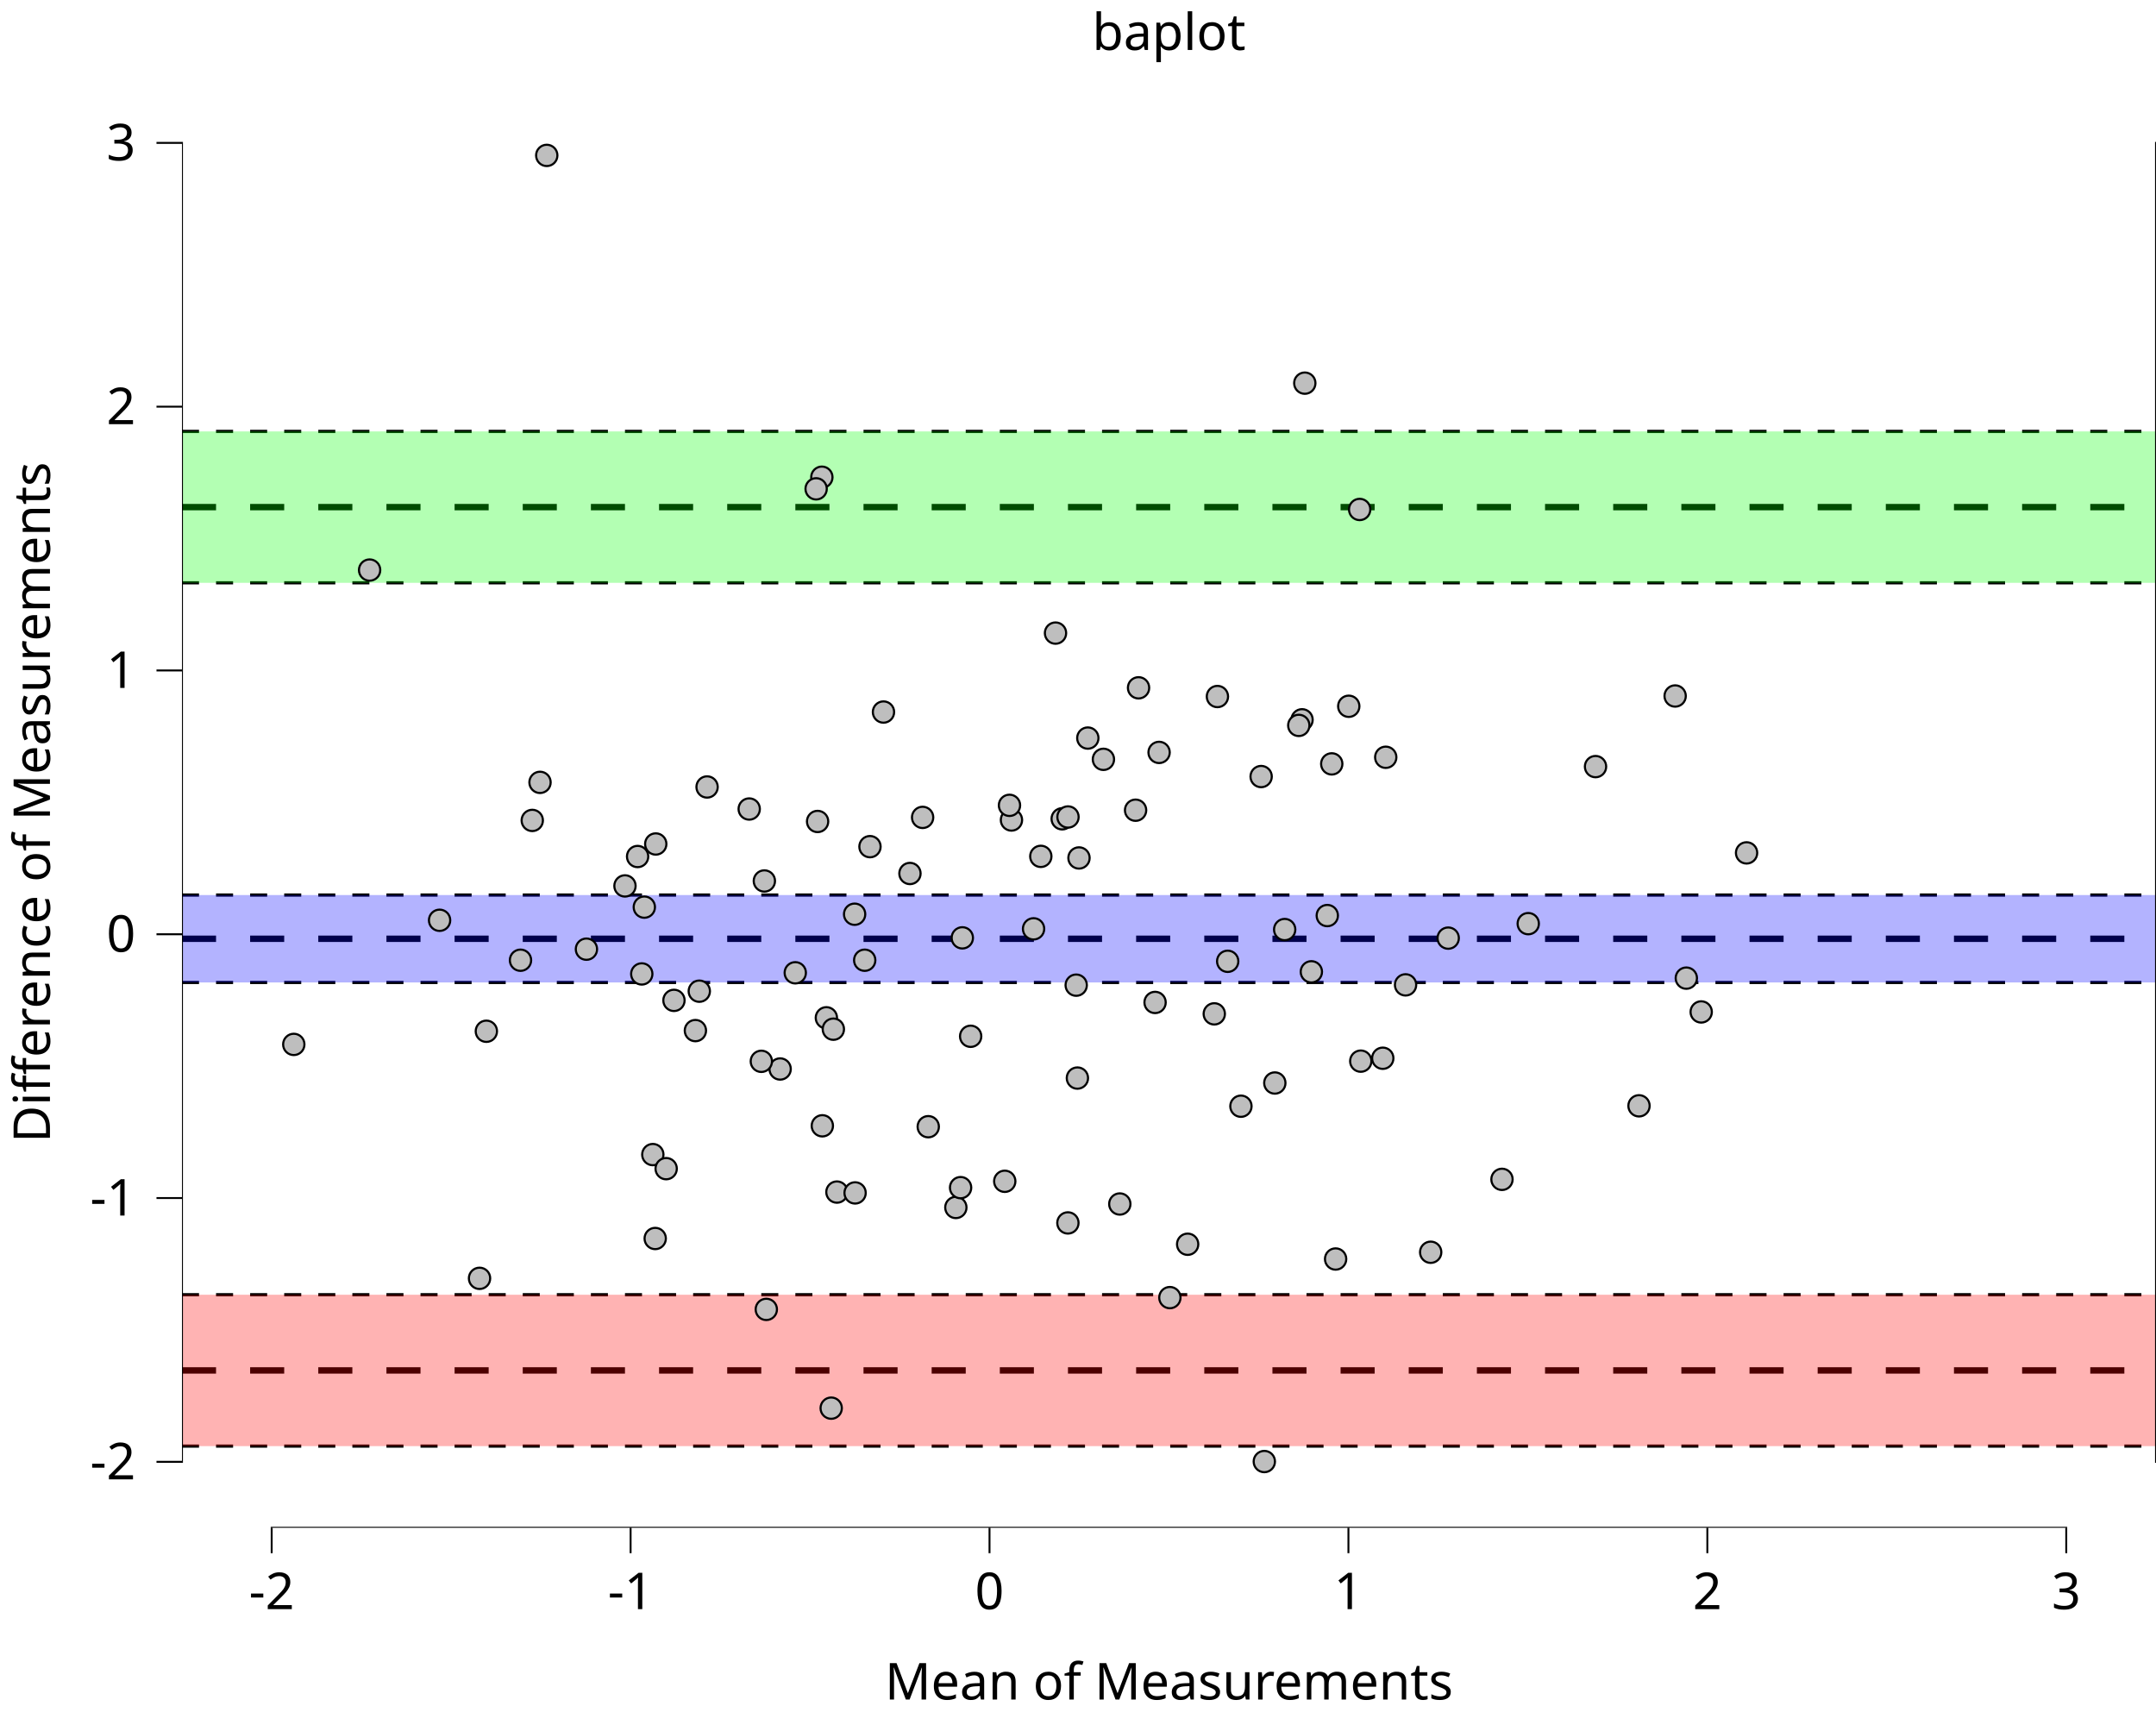
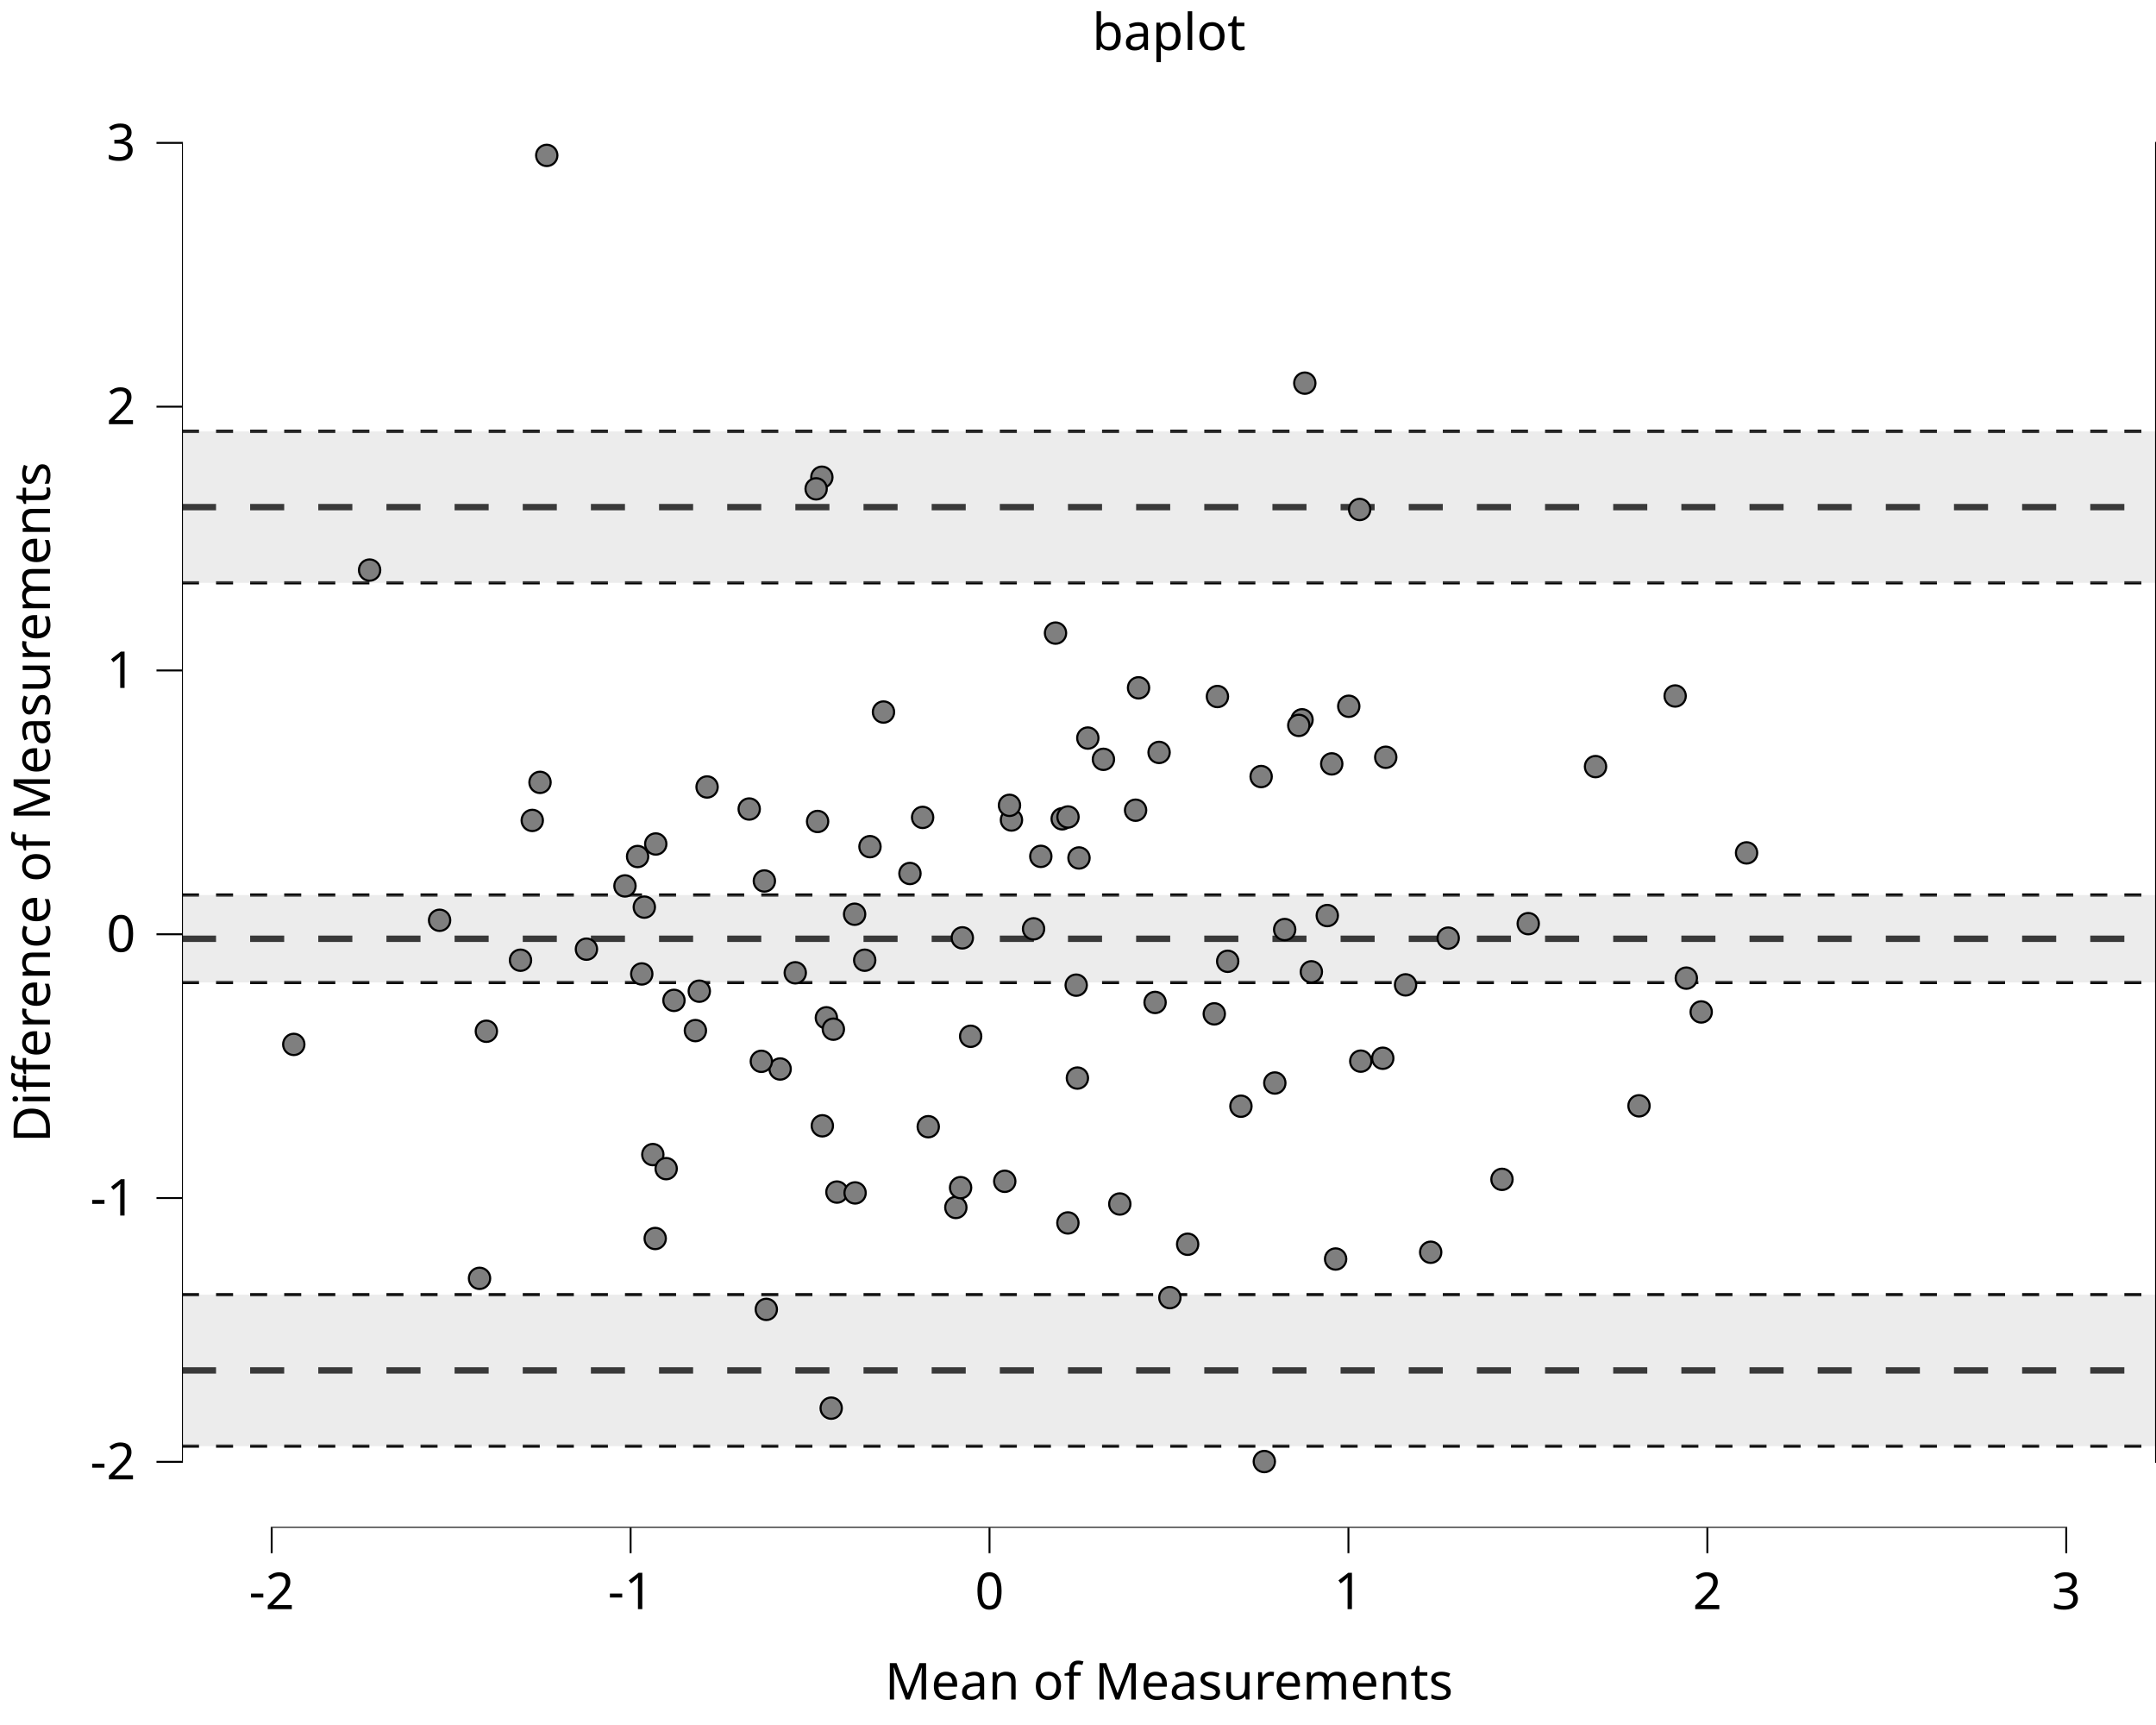
<svg xmlns="http://www.w3.org/2000/svg" class="svglite" data-engine-version="2.0" width="720.00pt" height="576.00pt" viewBox="0 0 720.00 576.00">
  <defs>
    <style type="text/css">
    .svglite line, .svglite polyline, .svglite polygon, .svglite path, .svglite rect, .svglite circle {
      fill: none;
      stroke: #000000;
      stroke-linecap: round;
      stroke-linejoin: round;
      stroke-miterlimit: 10.00;
    }
  </style>
  </defs>
  <rect width="100%" height="100%" style="stroke: none; fill: #FFFFFF;" />
  <defs>
    <clipPath id="cpMC4wMHw3MjAuMDB8MC4wMHw1NzYuMDA=">
      <rect x="0.00" y="0.00" width="720.00" height="576.00" />
    </clipPath>
  </defs>
  <g clip-path="url(#cpMC4wMHw3MjAuMDB8MC4wMHw1NzYuMDA=)">
    <rect x="0" y="0.00" width="720.00" height="576.00" style="stroke-width: 10.67; stroke: none;" />
  </g>
  <defs>
    <clipPath id="cpNjAuNzd8NzIwLjAwfDI1LjY5fDUxMC4xNA==">
      <rect x="60.77" y="25.69" width="659.23" height="484.45" />
    </clipPath>
  </defs>
  <g clip-path="url(#cpNjAuNzd8NzIwLjAwfDI1LjY5fDUxMC4xNA==)">
    <rect x="60.77" y="25.69" width="659.23" height="484.45" style="stroke-width: 10.67; stroke: none;" />
    <line x1="60.77" y1="457.60" x2="720.00" y2="457.60" style="stroke-width: 2.13; stroke-dasharray: 11.38,11.38; stroke-linecap: butt;" />
    <line x1="60.77" y1="313.47" x2="720.00" y2="313.47" style="stroke-width: 2.13; stroke-dasharray: 11.38,11.38; stroke-linecap: butt;" />
    <line x1="60.77" y1="169.33" x2="720.00" y2="169.33" style="stroke-width: 2.13; stroke-dasharray: 11.38,11.38; stroke-linecap: butt;" />
    <line x1="60.77" y1="482.87" x2="720.00" y2="482.87" style="stroke-width: 1.07; stroke-dasharray: 5.69,5.69; stroke-linecap: butt;" />
    <line x1="60.77" y1="432.33" x2="720.00" y2="432.33" style="stroke-width: 1.07; stroke-dasharray: 5.69,5.69; stroke-linecap: butt;" />
    <line x1="60.77" y1="328.06" x2="720.00" y2="328.06" style="stroke-width: 1.07; stroke-dasharray: 5.69,5.69; stroke-linecap: butt;" />
    <line x1="60.77" y1="298.87" x2="720.00" y2="298.87" style="stroke-width: 1.07; stroke-dasharray: 5.69,5.69; stroke-linecap: butt;" />
    <line x1="60.77" y1="194.60" x2="720.00" y2="194.60" style="stroke-width: 1.07; stroke-dasharray: 5.69,5.69; stroke-linecap: butt;" />
    <line x1="60.77" y1="144.06" x2="720.00" y2="144.06" style="stroke-width: 1.07; stroke-dasharray: 5.69,5.69; stroke-linecap: butt;" />
-     <rect x="60.77" y="298.87" width="659.23" height="29.18" style="stroke-width: 1.07; stroke: none; stroke-linecap: square; stroke-linejoin: miter; fill: #0000FF; fill-opacity: 0.30;" />
-     <rect x="60.77" y="144.06" width="659.23" height="50.55" style="stroke-width: 1.07; stroke: none; stroke-linecap: square; stroke-linejoin: miter; fill: #00FF00; fill-opacity: 0.30;" />
-     <rect x="60.77" y="432.33" width="659.23" height="50.55" style="stroke-width: 1.07; stroke: none; stroke-linecap: square; stroke-linejoin: miter; fill: #FF0000; fill-opacity: 0.30;" />
-     <circle cx="510.36" cy="308.42" r="3.56" style="stroke-width: 0.71; fill: #BEBEBE;" />
-     <circle cx="215.17" cy="302.90" r="3.56" style="stroke-width: 0.71; fill: #BEBEBE;" />
-     <circle cx="275.97" cy="339.86" r="3.56" style="stroke-width: 0.71; fill: #BEBEBE;" />
-     <circle cx="255.91" cy="437.22" r="3.56" style="stroke-width: 0.71; fill: #BEBEBE;" />
-     <circle cx="359.80" cy="359.98" r="3.56" style="stroke-width: 0.71; fill: #BEBEBE;" />
-     <circle cx="444.74" cy="255.07" r="3.56" style="stroke-width: 0.71; fill: #BEBEBE;" />
-     <circle cx="359.40" cy="328.96" r="3.56" style="stroke-width: 0.71; fill: #BEBEBE;" />
-     <circle cx="180.34" cy="261.24" r="3.56" style="stroke-width: 0.71; fill: #BEBEBE;" />
-     <circle cx="532.83" cy="255.98" r="3.56" style="stroke-width: 0.71; fill: #BEBEBE;" />
-     <circle cx="461.78" cy="353.36" r="3.56" style="stroke-width: 0.71; fill: #BEBEBE;" />
-     <circle cx="274.62" cy="375.92" r="3.56" style="stroke-width: 0.71; fill: #BEBEBE;" />
-     <circle cx="319.21" cy="403.19" r="3.56" style="stroke-width: 0.71; fill: #BEBEBE;" />
-     <circle cx="563.15" cy="326.61" r="3.56" style="stroke-width: 0.71; fill: #BEBEBE;" />
-     <circle cx="379.23" cy="270.54" r="3.56" style="stroke-width: 0.71; fill: #BEBEBE;" />
-     <circle cx="279.49" cy="398.05" r="3.56" style="stroke-width: 0.71; fill: #BEBEBE;" />
-     <circle cx="446.03" cy="420.40" r="3.56" style="stroke-width: 0.71; fill: #BEBEBE;" />
-     <circle cx="443.25" cy="305.72" r="3.56" style="stroke-width: 0.71; fill: #BEBEBE;" />
-     <circle cx="255.26" cy="294.17" r="3.56" style="stroke-width: 0.71; fill: #BEBEBE;" />
-     <circle cx="385.74" cy="334.73" r="3.56" style="stroke-width: 0.71; fill: #BEBEBE;" />
-     <circle cx="303.88" cy="291.67" r="3.56" style="stroke-width: 0.71; fill: #BEBEBE;" />
-     <circle cx="232.23" cy="344.13" r="3.56" style="stroke-width: 0.71; fill: #BEBEBE;" />
-     <circle cx="477.78" cy="418.14" r="3.56" style="stroke-width: 0.71; fill: #BEBEBE;" />
-     <circle cx="547.35" cy="369.25" r="3.56" style="stroke-width: 0.71; fill: #BEBEBE;" />
-     <circle cx="414.41" cy="369.38" r="3.56" style="stroke-width: 0.71; fill: #BEBEBE;" />
-     <circle cx="483.63" cy="313.25" r="3.56" style="stroke-width: 0.71; fill: #BEBEBE;" />
-     <circle cx="160.14" cy="426.85" r="3.56" style="stroke-width: 0.71; fill: #BEBEBE;" />
-     <circle cx="177.75" cy="273.95" r="3.56" style="stroke-width: 0.71; fill: #BEBEBE;" />
-     <circle cx="354.72" cy="273.41" r="3.56" style="stroke-width: 0.71; fill: #BEBEBE;" />
-     <circle cx="173.82" cy="320.63" r="3.56" style="stroke-width: 0.71; fill: #BEBEBE;" />
-     <circle cx="368.49" cy="253.55" r="3.56" style="stroke-width: 0.71; fill: #BEBEBE;" />
-     <circle cx="321.37" cy="313.16" r="3.56" style="stroke-width: 0.71; fill: #BEBEBE;" />
-     <circle cx="335.54" cy="394.45" r="3.56" style="stroke-width: 0.71; fill: #BEBEBE;" />
-     <circle cx="360.33" cy="286.48" r="3.56" style="stroke-width: 0.71; fill: #BEBEBE;" />
-     <circle cx="454.06" cy="170.12" r="3.56" style="stroke-width: 0.71; fill: #BEBEBE;" />
-     <circle cx="337.78" cy="273.81" r="3.56" style="stroke-width: 0.71; fill: #BEBEBE;" />
-     <circle cx="212.93" cy="286.00" r="3.56" style="stroke-width: 0.71; fill: #BEBEBE;" />
-     <circle cx="421.16" cy="259.30" r="3.56" style="stroke-width: 0.71; fill: #BEBEBE;" />
-     <circle cx="162.42" cy="344.35" r="3.56" style="stroke-width: 0.71; fill: #BEBEBE;" />
-     <circle cx="308.11" cy="272.94" r="3.56" style="stroke-width: 0.71; fill: #BEBEBE;" />
-     <circle cx="288.77" cy="320.63" r="3.56" style="stroke-width: 0.71; fill: #BEBEBE;" />
-     <circle cx="462.77" cy="252.86" r="3.56" style="stroke-width: 0.71; fill: #BEBEBE;" />
-     <circle cx="373.96" cy="402.03" r="3.56" style="stroke-width: 0.71; fill: #BEBEBE;" />
-     <circle cx="218.01" cy="385.53" r="3.56" style="stroke-width: 0.71; fill: #BEBEBE;" />
-     <circle cx="98.11" cy="348.74" r="3.56" style="stroke-width: 0.71; fill: #BEBEBE;" />
-     <circle cx="320.79" cy="396.57" r="3.56" style="stroke-width: 0.71; fill: #BEBEBE;" />
-     <circle cx="409.99" cy="320.99" r="3.56" style="stroke-width: 0.71; fill: #BEBEBE;" />
-     <circle cx="250.20" cy="270.14" r="3.56" style="stroke-width: 0.71; fill: #BEBEBE;" />
-     <circle cx="273.04" cy="274.30" r="3.56" style="stroke-width: 0.71; fill: #BEBEBE;" />
-     <circle cx="337.12" cy="268.91" r="3.56" style="stroke-width: 0.71; fill: #BEBEBE;" />
-     <circle cx="437.93" cy="324.50" r="3.56" style="stroke-width: 0.71; fill: #BEBEBE;" />
-     <circle cx="345.16" cy="310.15" r="3.56" style="stroke-width: 0.71; fill: #BEBEBE;" />
-     <circle cx="309.99" cy="376.22" r="3.56" style="stroke-width: 0.71; fill: #BEBEBE;" />
-     <circle cx="218.99" cy="281.82" r="3.56" style="stroke-width: 0.71; fill: #BEBEBE;" />
-     <circle cx="425.73" cy="361.63" r="3.56" style="stroke-width: 0.71; fill: #BEBEBE;" />
-     <circle cx="559.42" cy="232.40" r="3.56" style="stroke-width: 0.71; fill: #BEBEBE;" />
-     <circle cx="434.82" cy="240.35" r="3.56" style="stroke-width: 0.71; fill: #BEBEBE;" />
-     <circle cx="501.59" cy="393.80" r="3.56" style="stroke-width: 0.71; fill: #BEBEBE;" />
-     <circle cx="208.71" cy="295.82" r="3.56" style="stroke-width: 0.71; fill: #BEBEBE;" />
-     <circle cx="356.63" cy="408.35" r="3.56" style="stroke-width: 0.71; fill: #BEBEBE;" />
-     <circle cx="265.58" cy="324.83" r="3.56" style="stroke-width: 0.71; fill: #BEBEBE;" />
-     <circle cx="380.22" cy="229.67" r="3.56" style="stroke-width: 0.71; fill: #BEBEBE;" />
-     <circle cx="278.30" cy="343.66" r="3.56" style="stroke-width: 0.71; fill: #BEBEBE;" />
-     <circle cx="422.22" cy="488.03" r="3.56" style="stroke-width: 0.71; fill: #BEBEBE;" />
-     <circle cx="295.04" cy="237.76" r="3.56" style="stroke-width: 0.71; fill: #BEBEBE;" />
-     <circle cx="352.49" cy="211.40" r="3.56" style="stroke-width: 0.71; fill: #BEBEBE;" />
-     <circle cx="233.53" cy="330.97" r="3.56" style="stroke-width: 0.71; fill: #BEBEBE;" />
-     <circle cx="260.53" cy="356.95" r="3.56" style="stroke-width: 0.71; fill: #BEBEBE;" />
-     <circle cx="214.32" cy="325.21" r="3.56" style="stroke-width: 0.71; fill: #BEBEBE;" />
-     <circle cx="568.12" cy="337.90" r="3.56" style="stroke-width: 0.71; fill: #BEBEBE;" />
-     <circle cx="433.73" cy="242.22" r="3.56" style="stroke-width: 0.71; fill: #BEBEBE;" />
-     <circle cx="225.07" cy="334.04" r="3.56" style="stroke-width: 0.71; fill: #BEBEBE;" />
-     <circle cx="290.53" cy="282.71" r="3.56" style="stroke-width: 0.71; fill: #BEBEBE;" />
-     <circle cx="324.15" cy="346.03" r="3.56" style="stroke-width: 0.71; fill: #BEBEBE;" />
-     <circle cx="356.66" cy="272.80" r="3.56" style="stroke-width: 0.71; fill: #BEBEBE;" />
-     <circle cx="274.46" cy="159.35" r="3.56" style="stroke-width: 0.71; fill: #BEBEBE;" />
-     <circle cx="406.56" cy="232.58" r="3.56" style="stroke-width: 0.71; fill: #BEBEBE;" />
-     <circle cx="390.68" cy="433.29" r="3.56" style="stroke-width: 0.71; fill: #BEBEBE;" />
-     <circle cx="429.02" cy="310.39" r="3.56" style="stroke-width: 0.71; fill: #BEBEBE;" />
-     <circle cx="285.40" cy="305.27" r="3.56" style="stroke-width: 0.71; fill: #BEBEBE;" />
-     <circle cx="396.62" cy="415.47" r="3.56" style="stroke-width: 0.71; fill: #BEBEBE;" />
-     <circle cx="254.25" cy="354.39" r="3.56" style="stroke-width: 0.71; fill: #BEBEBE;" />
-     <circle cx="182.59" cy="51.89" r="3.56" style="stroke-width: 0.71; fill: #BEBEBE;" />
-     <circle cx="405.51" cy="338.54" r="3.56" style="stroke-width: 0.71; fill: #BEBEBE;" />
-     <circle cx="435.74" cy="127.94" r="3.56" style="stroke-width: 0.71; fill: #BEBEBE;" />
-     <circle cx="285.56" cy="398.33" r="3.56" style="stroke-width: 0.71; fill: #BEBEBE;" />
-     <circle cx="146.80" cy="307.29" r="3.56" style="stroke-width: 0.71; fill: #BEBEBE;" />
-     <circle cx="347.58" cy="285.95" r="3.56" style="stroke-width: 0.71; fill: #BEBEBE;" />
-     <circle cx="195.84" cy="316.94" r="3.56" style="stroke-width: 0.71; fill: #BEBEBE;" />
-     <circle cx="469.39" cy="328.86" r="3.56" style="stroke-width: 0.71; fill: #BEBEBE;" />
-     <circle cx="363.28" cy="246.45" r="3.56" style="stroke-width: 0.71; fill: #BEBEBE;" />
-     <circle cx="583.27" cy="284.79" r="3.56" style="stroke-width: 0.71; fill: #BEBEBE;" />
-     <circle cx="277.58" cy="470.20" r="3.56" style="stroke-width: 0.71; fill: #BEBEBE;" />
-     <circle cx="123.43" cy="190.35" r="3.56" style="stroke-width: 0.71; fill: #BEBEBE;" />
-     <circle cx="454.43" cy="354.33" r="3.56" style="stroke-width: 0.71; fill: #BEBEBE;" />
-     <circle cx="218.81" cy="413.55" r="3.56" style="stroke-width: 0.71; fill: #BEBEBE;" />
-     <circle cx="236.13" cy="262.78" r="3.56" style="stroke-width: 0.71; fill: #BEBEBE;" />
-     <circle cx="272.55" cy="163.23" r="3.56" style="stroke-width: 0.71; fill: #BEBEBE;" />
-     <circle cx="387.08" cy="251.24" r="3.56" style="stroke-width: 0.71; fill: #BEBEBE;" />
-     <circle cx="222.47" cy="390.23" r="3.56" style="stroke-width: 0.71; fill: #BEBEBE;" />
-     <circle cx="450.42" cy="235.83" r="3.56" style="stroke-width: 0.71; fill: #BEBEBE;" />
+     <rect x="60.77" y="298.87" width="659.23" height="29.18" style="stroke-width: 1.07; stroke: none; stroke-linecap: square; stroke-linejoin: miter; fill: #BEBEBE; fill-opacity: 0.30;" />
+     <rect x="60.77" y="144.06" width="659.23" height="50.55" style="stroke-width: 1.07; stroke: none; stroke-linecap: square; stroke-linejoin: miter; fill: #BEBEBE; fill-opacity: 0.30;" />
+     <rect x="60.77" y="432.33" width="659.23" height="50.55" style="stroke-width: 1.07; stroke: none; stroke-linecap: square; stroke-linejoin: miter; fill: #BEBEBE; fill-opacity: 0.30;" />
+     <circle cx="510.36" cy="308.42" r="3.56" style="stroke-width: 0.71; fill: #7F7F7F;" />
+     <circle cx="215.17" cy="302.90" r="3.56" style="stroke-width: 0.71; fill: #7F7F7F;" />
+     <circle cx="275.97" cy="339.86" r="3.56" style="stroke-width: 0.71; fill: #7F7F7F;" />
+     <circle cx="255.91" cy="437.22" r="3.56" style="stroke-width: 0.71; fill: #7F7F7F;" />
+     <circle cx="359.80" cy="359.98" r="3.56" style="stroke-width: 0.71; fill: #7F7F7F;" />
+     <circle cx="444.74" cy="255.07" r="3.56" style="stroke-width: 0.71; fill: #7F7F7F;" />
+     <circle cx="359.40" cy="328.96" r="3.56" style="stroke-width: 0.71; fill: #7F7F7F;" />
+     <circle cx="180.34" cy="261.24" r="3.56" style="stroke-width: 0.71; fill: #7F7F7F;" />
+     <circle cx="532.83" cy="255.98" r="3.56" style="stroke-width: 0.71; fill: #7F7F7F;" />
+     <circle cx="461.78" cy="353.36" r="3.56" style="stroke-width: 0.71; fill: #7F7F7F;" />
+     <circle cx="274.62" cy="375.92" r="3.56" style="stroke-width: 0.71; fill: #7F7F7F;" />
+     <circle cx="319.21" cy="403.19" r="3.56" style="stroke-width: 0.71; fill: #7F7F7F;" />
+     <circle cx="563.15" cy="326.61" r="3.56" style="stroke-width: 0.71; fill: #7F7F7F;" />
+     <circle cx="379.23" cy="270.54" r="3.56" style="stroke-width: 0.71; fill: #7F7F7F;" />
+     <circle cx="279.49" cy="398.05" r="3.56" style="stroke-width: 0.71; fill: #7F7F7F;" />
+     <circle cx="446.03" cy="420.40" r="3.56" style="stroke-width: 0.71; fill: #7F7F7F;" />
+     <circle cx="443.25" cy="305.72" r="3.56" style="stroke-width: 0.71; fill: #7F7F7F;" />
+     <circle cx="255.26" cy="294.17" r="3.56" style="stroke-width: 0.71; fill: #7F7F7F;" />
+     <circle cx="385.74" cy="334.73" r="3.56" style="stroke-width: 0.71; fill: #7F7F7F;" />
+     <circle cx="303.88" cy="291.67" r="3.56" style="stroke-width: 0.71; fill: #7F7F7F;" />
+     <circle cx="232.23" cy="344.13" r="3.56" style="stroke-width: 0.71; fill: #7F7F7F;" />
+     <circle cx="477.78" cy="418.14" r="3.56" style="stroke-width: 0.71; fill: #7F7F7F;" />
+     <circle cx="547.35" cy="369.25" r="3.56" style="stroke-width: 0.71; fill: #7F7F7F;" />
+     <circle cx="414.41" cy="369.38" r="3.56" style="stroke-width: 0.71; fill: #7F7F7F;" />
+     <circle cx="483.63" cy="313.25" r="3.56" style="stroke-width: 0.71; fill: #7F7F7F;" />
+     <circle cx="160.14" cy="426.85" r="3.56" style="stroke-width: 0.71; fill: #7F7F7F;" />
+     <circle cx="177.75" cy="273.95" r="3.56" style="stroke-width: 0.71; fill: #7F7F7F;" />
+     <circle cx="354.72" cy="273.41" r="3.56" style="stroke-width: 0.71; fill: #7F7F7F;" />
+     <circle cx="173.82" cy="320.63" r="3.56" style="stroke-width: 0.71; fill: #7F7F7F;" />
+     <circle cx="368.49" cy="253.55" r="3.56" style="stroke-width: 0.71; fill: #7F7F7F;" />
+     <circle cx="321.37" cy="313.16" r="3.56" style="stroke-width: 0.71; fill: #7F7F7F;" />
+     <circle cx="335.54" cy="394.45" r="3.56" style="stroke-width: 0.71; fill: #7F7F7F;" />
+     <circle cx="360.33" cy="286.48" r="3.56" style="stroke-width: 0.71; fill: #7F7F7F;" />
+     <circle cx="454.06" cy="170.12" r="3.56" style="stroke-width: 0.71; fill: #7F7F7F;" />
+     <circle cx="337.78" cy="273.81" r="3.56" style="stroke-width: 0.71; fill: #7F7F7F;" />
+     <circle cx="212.93" cy="286.00" r="3.56" style="stroke-width: 0.71; fill: #7F7F7F;" />
+     <circle cx="421.16" cy="259.30" r="3.56" style="stroke-width: 0.71; fill: #7F7F7F;" />
+     <circle cx="162.42" cy="344.35" r="3.56" style="stroke-width: 0.71; fill: #7F7F7F;" />
+     <circle cx="308.11" cy="272.94" r="3.56" style="stroke-width: 0.71; fill: #7F7F7F;" />
+     <circle cx="288.77" cy="320.63" r="3.56" style="stroke-width: 0.71; fill: #7F7F7F;" />
+     <circle cx="462.77" cy="252.86" r="3.56" style="stroke-width: 0.71; fill: #7F7F7F;" />
+     <circle cx="373.96" cy="402.03" r="3.56" style="stroke-width: 0.71; fill: #7F7F7F;" />
+     <circle cx="218.01" cy="385.53" r="3.56" style="stroke-width: 0.71; fill: #7F7F7F;" />
+     <circle cx="98.11" cy="348.74" r="3.56" style="stroke-width: 0.71; fill: #7F7F7F;" />
+     <circle cx="320.79" cy="396.57" r="3.56" style="stroke-width: 0.71; fill: #7F7F7F;" />
+     <circle cx="409.99" cy="320.99" r="3.56" style="stroke-width: 0.71; fill: #7F7F7F;" />
+     <circle cx="250.20" cy="270.14" r="3.56" style="stroke-width: 0.71; fill: #7F7F7F;" />
+     <circle cx="273.04" cy="274.30" r="3.56" style="stroke-width: 0.71; fill: #7F7F7F;" />
+     <circle cx="337.12" cy="268.91" r="3.56" style="stroke-width: 0.71; fill: #7F7F7F;" />
+     <circle cx="437.93" cy="324.50" r="3.56" style="stroke-width: 0.71; fill: #7F7F7F;" />
+     <circle cx="345.16" cy="310.15" r="3.56" style="stroke-width: 0.71; fill: #7F7F7F;" />
+     <circle cx="309.99" cy="376.22" r="3.56" style="stroke-width: 0.71; fill: #7F7F7F;" />
+     <circle cx="218.99" cy="281.82" r="3.56" style="stroke-width: 0.71; fill: #7F7F7F;" />
+     <circle cx="425.73" cy="361.63" r="3.56" style="stroke-width: 0.71; fill: #7F7F7F;" />
+     <circle cx="559.42" cy="232.40" r="3.56" style="stroke-width: 0.71; fill: #7F7F7F;" />
+     <circle cx="434.82" cy="240.35" r="3.56" style="stroke-width: 0.71; fill: #7F7F7F;" />
+     <circle cx="501.59" cy="393.80" r="3.56" style="stroke-width: 0.71; fill: #7F7F7F;" />
+     <circle cx="208.71" cy="295.82" r="3.56" style="stroke-width: 0.71; fill: #7F7F7F;" />
+     <circle cx="356.63" cy="408.35" r="3.56" style="stroke-width: 0.71; fill: #7F7F7F;" />
+     <circle cx="265.58" cy="324.83" r="3.56" style="stroke-width: 0.71; fill: #7F7F7F;" />
+     <circle cx="380.22" cy="229.67" r="3.56" style="stroke-width: 0.71; fill: #7F7F7F;" />
+     <circle cx="278.30" cy="343.66" r="3.56" style="stroke-width: 0.71; fill: #7F7F7F;" />
+     <circle cx="422.22" cy="488.03" r="3.56" style="stroke-width: 0.71; fill: #7F7F7F;" />
+     <circle cx="295.04" cy="237.76" r="3.56" style="stroke-width: 0.71; fill: #7F7F7F;" />
+     <circle cx="352.49" cy="211.40" r="3.56" style="stroke-width: 0.71; fill: #7F7F7F;" />
+     <circle cx="233.53" cy="330.97" r="3.56" style="stroke-width: 0.71; fill: #7F7F7F;" />
+     <circle cx="260.53" cy="356.95" r="3.56" style="stroke-width: 0.71; fill: #7F7F7F;" />
+     <circle cx="214.32" cy="325.21" r="3.56" style="stroke-width: 0.71; fill: #7F7F7F;" />
+     <circle cx="568.12" cy="337.90" r="3.56" style="stroke-width: 0.71; fill: #7F7F7F;" />
+     <circle cx="433.73" cy="242.22" r="3.56" style="stroke-width: 0.71; fill: #7F7F7F;" />
+     <circle cx="225.07" cy="334.04" r="3.56" style="stroke-width: 0.71; fill: #7F7F7F;" />
+     <circle cx="290.53" cy="282.71" r="3.56" style="stroke-width: 0.71; fill: #7F7F7F;" />
+     <circle cx="324.15" cy="346.03" r="3.56" style="stroke-width: 0.71; fill: #7F7F7F;" />
+     <circle cx="356.66" cy="272.80" r="3.56" style="stroke-width: 0.71; fill: #7F7F7F;" />
+     <circle cx="274.46" cy="159.35" r="3.56" style="stroke-width: 0.71; fill: #7F7F7F;" />
+     <circle cx="406.56" cy="232.58" r="3.56" style="stroke-width: 0.71; fill: #7F7F7F;" />
+     <circle cx="390.68" cy="433.29" r="3.56" style="stroke-width: 0.71; fill: #7F7F7F;" />
+     <circle cx="429.02" cy="310.39" r="3.56" style="stroke-width: 0.71; fill: #7F7F7F;" />
+     <circle cx="285.40" cy="305.27" r="3.56" style="stroke-width: 0.71; fill: #7F7F7F;" />
+     <circle cx="396.62" cy="415.47" r="3.56" style="stroke-width: 0.71; fill: #7F7F7F;" />
+     <circle cx="254.25" cy="354.39" r="3.56" style="stroke-width: 0.71; fill: #7F7F7F;" />
+     <circle cx="182.59" cy="51.89" r="3.56" style="stroke-width: 0.71; fill: #7F7F7F;" />
+     <circle cx="405.51" cy="338.54" r="3.56" style="stroke-width: 0.71; fill: #7F7F7F;" />
+     <circle cx="435.74" cy="127.94" r="3.56" style="stroke-width: 0.71; fill: #7F7F7F;" />
+     <circle cx="285.56" cy="398.33" r="3.56" style="stroke-width: 0.71; fill: #7F7F7F;" />
+     <circle cx="146.80" cy="307.29" r="3.56" style="stroke-width: 0.71; fill: #7F7F7F;" />
+     <circle cx="347.58" cy="285.95" r="3.56" style="stroke-width: 0.71; fill: #7F7F7F;" />
+     <circle cx="195.84" cy="316.94" r="3.56" style="stroke-width: 0.71; fill: #7F7F7F;" />
+     <circle cx="469.39" cy="328.86" r="3.56" style="stroke-width: 0.71; fill: #7F7F7F;" />
+     <circle cx="363.28" cy="246.45" r="3.56" style="stroke-width: 0.71; fill: #7F7F7F;" />
+     <circle cx="583.27" cy="284.79" r="3.56" style="stroke-width: 0.71; fill: #7F7F7F;" />
+     <circle cx="277.58" cy="470.20" r="3.56" style="stroke-width: 0.71; fill: #7F7F7F;" />
+     <circle cx="123.43" cy="190.35" r="3.56" style="stroke-width: 0.71; fill: #7F7F7F;" />
+     <circle cx="454.43" cy="354.33" r="3.56" style="stroke-width: 0.71; fill: #7F7F7F;" />
+     <circle cx="218.81" cy="413.55" r="3.56" style="stroke-width: 0.71; fill: #7F7F7F;" />
+     <circle cx="236.13" cy="262.78" r="3.56" style="stroke-width: 0.71; fill: #7F7F7F;" />
+     <circle cx="272.55" cy="163.23" r="3.56" style="stroke-width: 0.71; fill: #7F7F7F;" />
+     <circle cx="387.08" cy="251.24" r="3.56" style="stroke-width: 0.71; fill: #7F7F7F;" />
+     <circle cx="222.47" cy="390.23" r="3.56" style="stroke-width: 0.71; fill: #7F7F7F;" />
+     <circle cx="450.42" cy="235.83" r="3.56" style="stroke-width: 0.71; fill: #7F7F7F;" />
    <line x1="90.41" y1="510.14" x2="690.35" y2="510.14" style="stroke-width: 0.64; stroke-linecap: butt;" />
    <line x1="60.77" y1="488.44" x2="60.77" y2="47.39" style="stroke-width: 0.64; stroke-linecap: butt;" />
    <line x1="720.00" y1="488.44" x2="720.00" y2="47.39" style="stroke-width: 0.64; stroke-linecap: butt;" />
    <rect x="60.77" y="25.69" width="659.23" height="484.45" style="stroke-width: 0.00; stroke: none;" />
  </g>
  <g clip-path="url(#cpMC4wMHw3MjAuMDB8MC4wMHw1NzYuMDA=)">
    <polyline points="60.77,510.14 60.77,25.69 " style="stroke-width: 0.00; stroke: none; stroke-linecap: butt;" />
    <text x="45.29" y="493.97" text-anchor="end" style="font-size: 17.00px; font-family: sans;" textLength="15.12px" lengthAdjust="spacingAndGlyphs">-2</text>
    <text x="45.29" y="405.89" text-anchor="end" style="font-size: 17.00px; font-family: sans;" textLength="15.12px" lengthAdjust="spacingAndGlyphs">-1</text>
    <text x="45.29" y="317.81" text-anchor="end" style="font-size: 17.00px; font-family: sans;" textLength="9.46px" lengthAdjust="spacingAndGlyphs">0</text>
    <text x="45.29" y="229.72" text-anchor="end" style="font-size: 17.00px; font-family: sans;" textLength="9.46px" lengthAdjust="spacingAndGlyphs">1</text>
    <text x="45.29" y="141.64" text-anchor="end" style="font-size: 17.00px; font-family: sans;" textLength="9.46px" lengthAdjust="spacingAndGlyphs">2</text>
    <text x="45.29" y="53.56" text-anchor="end" style="font-size: 17.00px; font-family: sans;" textLength="9.46px" lengthAdjust="spacingAndGlyphs">3</text>
    <polyline points="52.26,488.12 60.77,488.12 " style="stroke-width: 0.64; stroke-linecap: butt;" />
    <polyline points="52.26,400.04 60.77,400.04 " style="stroke-width: 0.64; stroke-linecap: butt;" />
    <polyline points="52.26,311.96 60.77,311.96 " style="stroke-width: 0.64; stroke-linecap: butt;" />
    <polyline points="52.26,223.87 60.77,223.87 " style="stroke-width: 0.64; stroke-linecap: butt;" />
    <polyline points="52.26,135.79 60.77,135.79 " style="stroke-width: 0.64; stroke-linecap: butt;" />
    <polyline points="52.26,47.71 60.77,47.71 " style="stroke-width: 0.64; stroke-linecap: butt;" />
    <polyline points="60.77,510.14 720.00,510.14 " style="stroke-width: 0.00; stroke: none; stroke-linecap: butt;" />
    <polyline points="90.73,518.64 90.73,510.14 " style="stroke-width: 0.64; stroke-linecap: butt;" />
    <polyline points="210.59,518.64 210.59,510.14 " style="stroke-width: 0.64; stroke-linecap: butt;" />
    <polyline points="330.45,518.64 330.45,510.14 " style="stroke-width: 0.64; stroke-linecap: butt;" />
    <polyline points="450.31,518.64 450.31,510.14 " style="stroke-width: 0.64; stroke-linecap: butt;" />
    <polyline points="570.17,518.64 570.17,510.14 " style="stroke-width: 0.64; stroke-linecap: butt;" />
    <polyline points="690.03,518.64 690.03,510.14 " style="stroke-width: 0.64; stroke-linecap: butt;" />
    <text x="90.73" y="537.32" text-anchor="middle" style="font-size: 17.00px; font-family: sans;" textLength="15.12px" lengthAdjust="spacingAndGlyphs">-2</text>
    <text x="210.59" y="537.32" text-anchor="middle" style="font-size: 17.00px; font-family: sans;" textLength="15.12px" lengthAdjust="spacingAndGlyphs">-1</text>
    <text x="330.45" y="537.32" text-anchor="middle" style="font-size: 17.00px; font-family: sans;" textLength="9.46px" lengthAdjust="spacingAndGlyphs">0</text>
    <text x="450.31" y="537.32" text-anchor="middle" style="font-size: 17.00px; font-family: sans;" textLength="9.46px" lengthAdjust="spacingAndGlyphs">1</text>
    <text x="570.17" y="537.32" text-anchor="middle" style="font-size: 17.00px; font-family: sans;" textLength="9.46px" lengthAdjust="spacingAndGlyphs">2</text>
    <text x="690.03" y="537.32" text-anchor="middle" style="font-size: 17.00px; font-family: sans;" textLength="9.46px" lengthAdjust="spacingAndGlyphs">3</text>
    <text x="390.38" y="567.49" text-anchor="middle" style="font-size: 17.00px; font-family: sans;" textLength="178.62px" lengthAdjust="spacingAndGlyphs">Mean of Measurements</text>
    <text transform="translate(16.68,267.91) rotate(-90)" text-anchor="middle" style="font-size: 17.00px; font-family: sans;" textLength="213.58px" lengthAdjust="spacingAndGlyphs">Difference of Measurements</text>
    <text x="390.38" y="16.68" text-anchor="middle" style="font-size: 17.00px; font-family: sans;" textLength="46.32px" lengthAdjust="spacingAndGlyphs">baplot</text>
  </g>
</svg>
